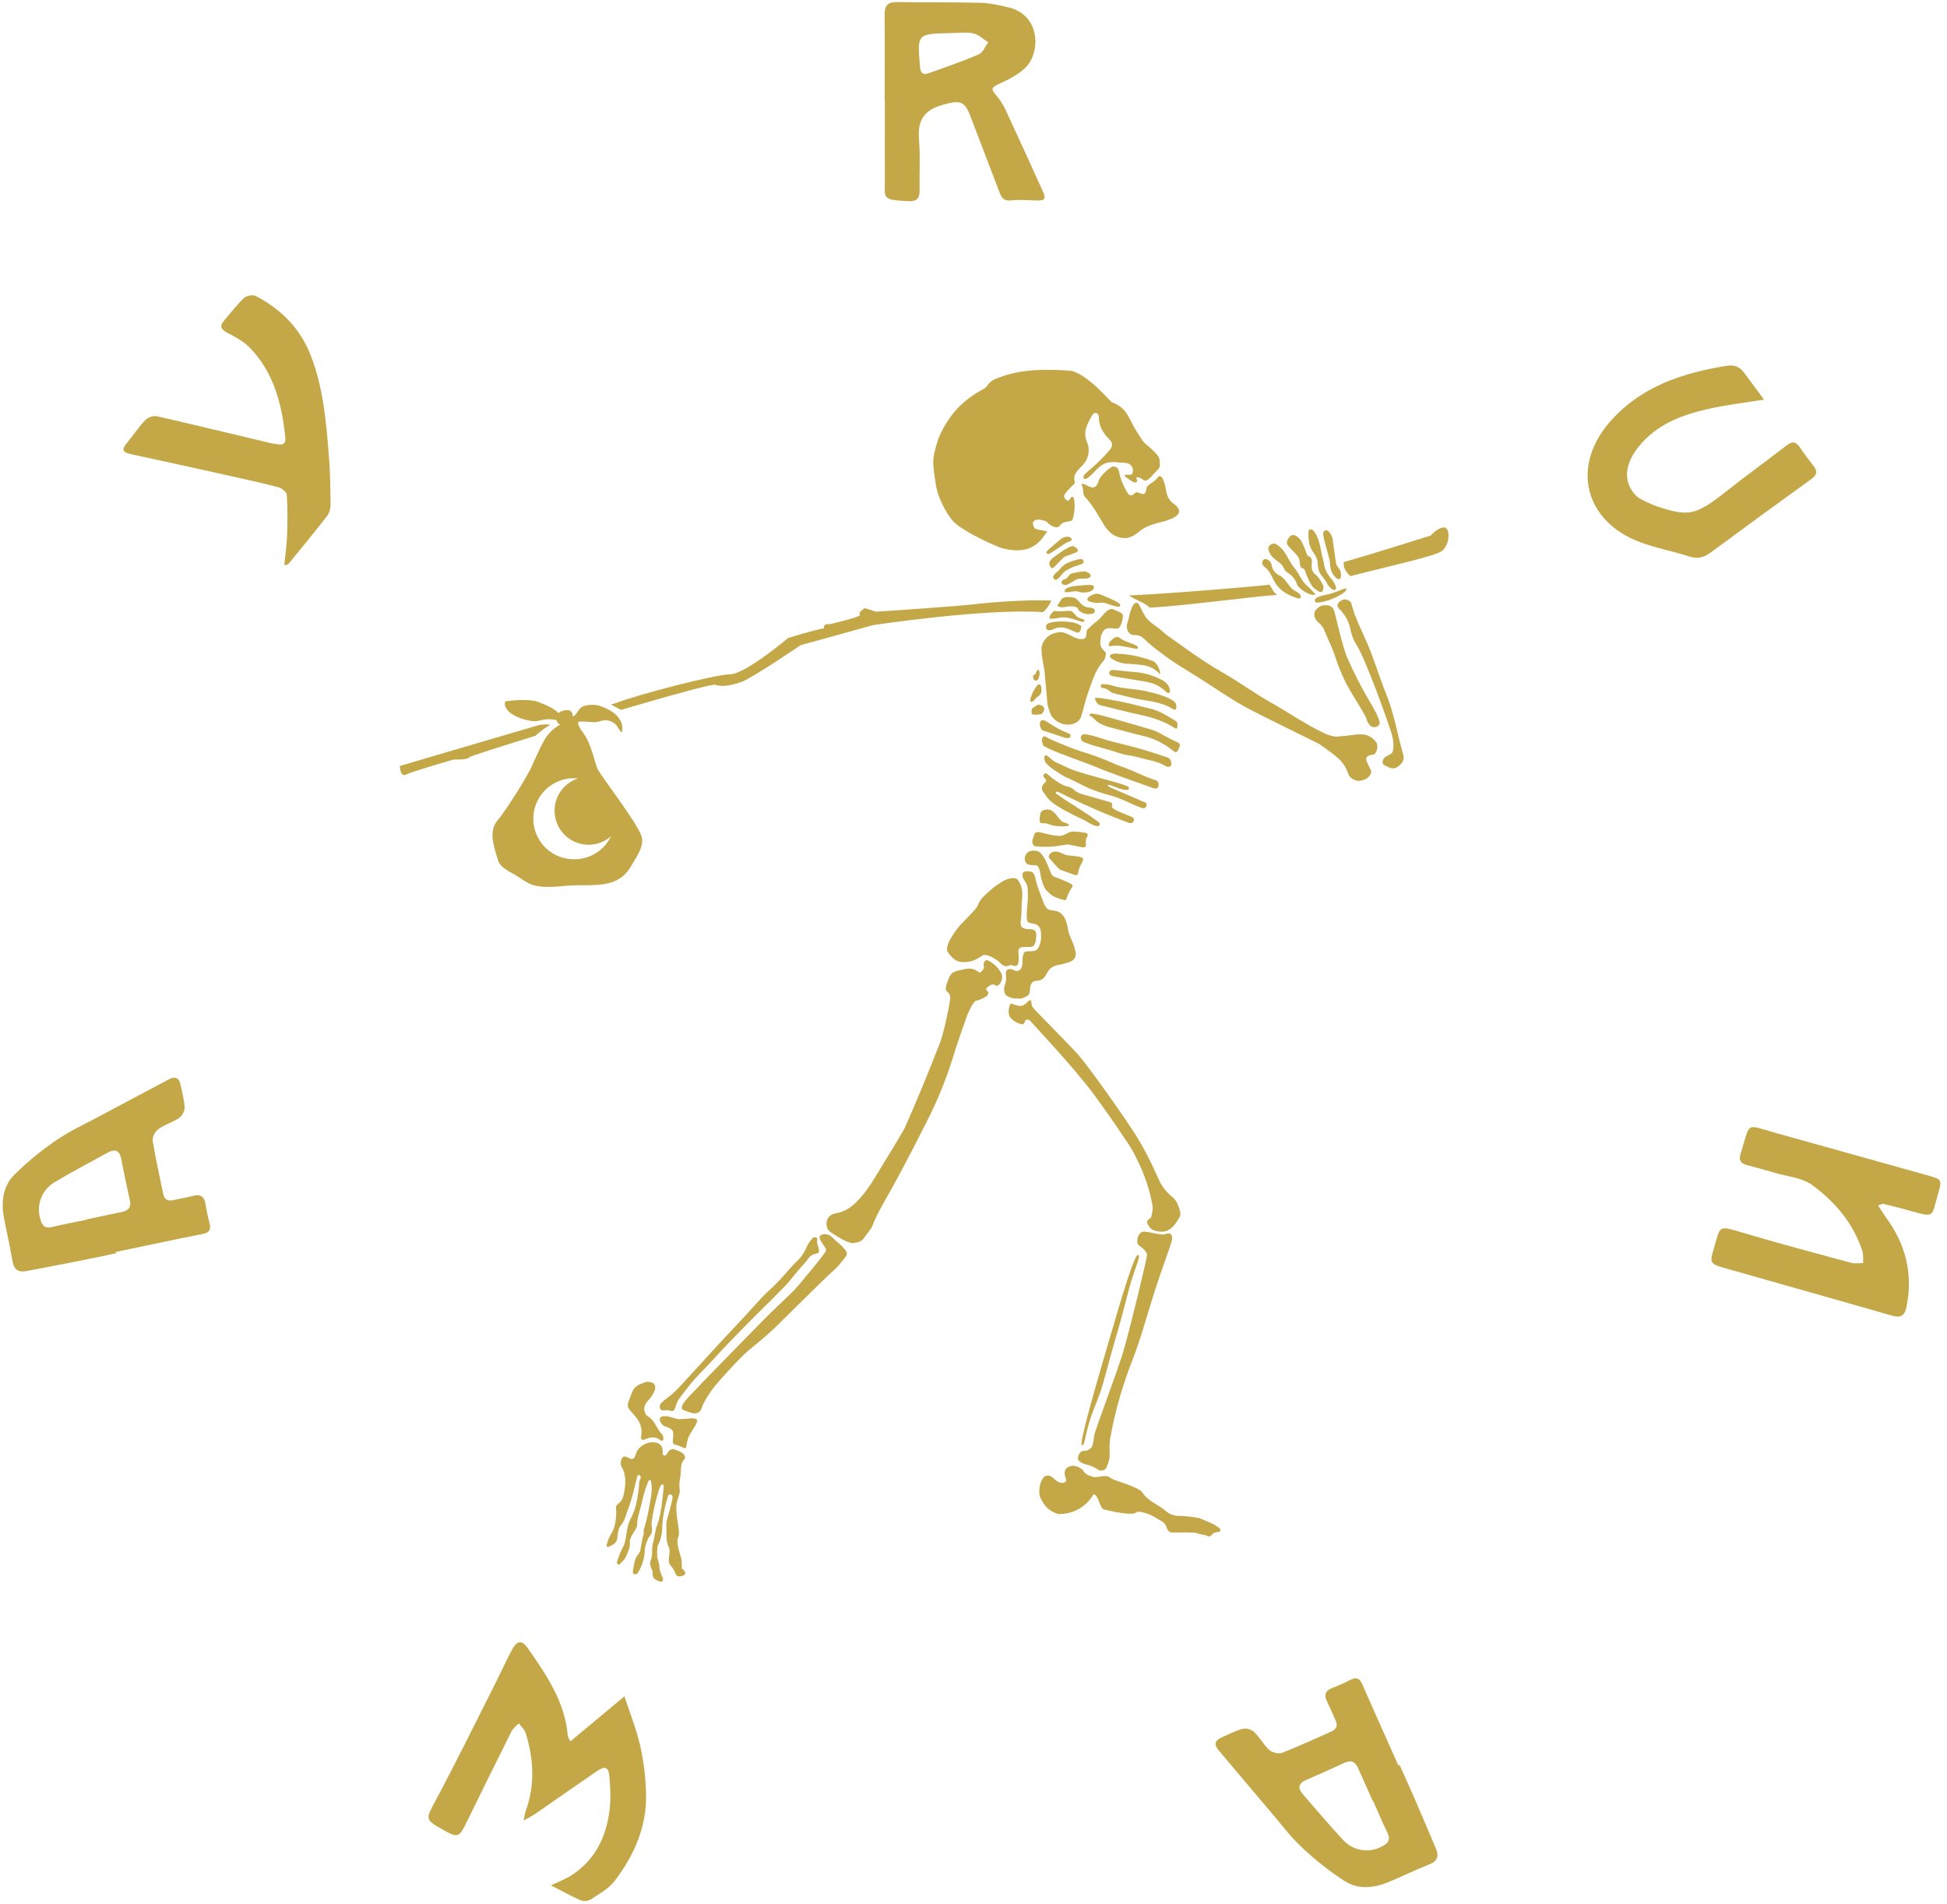
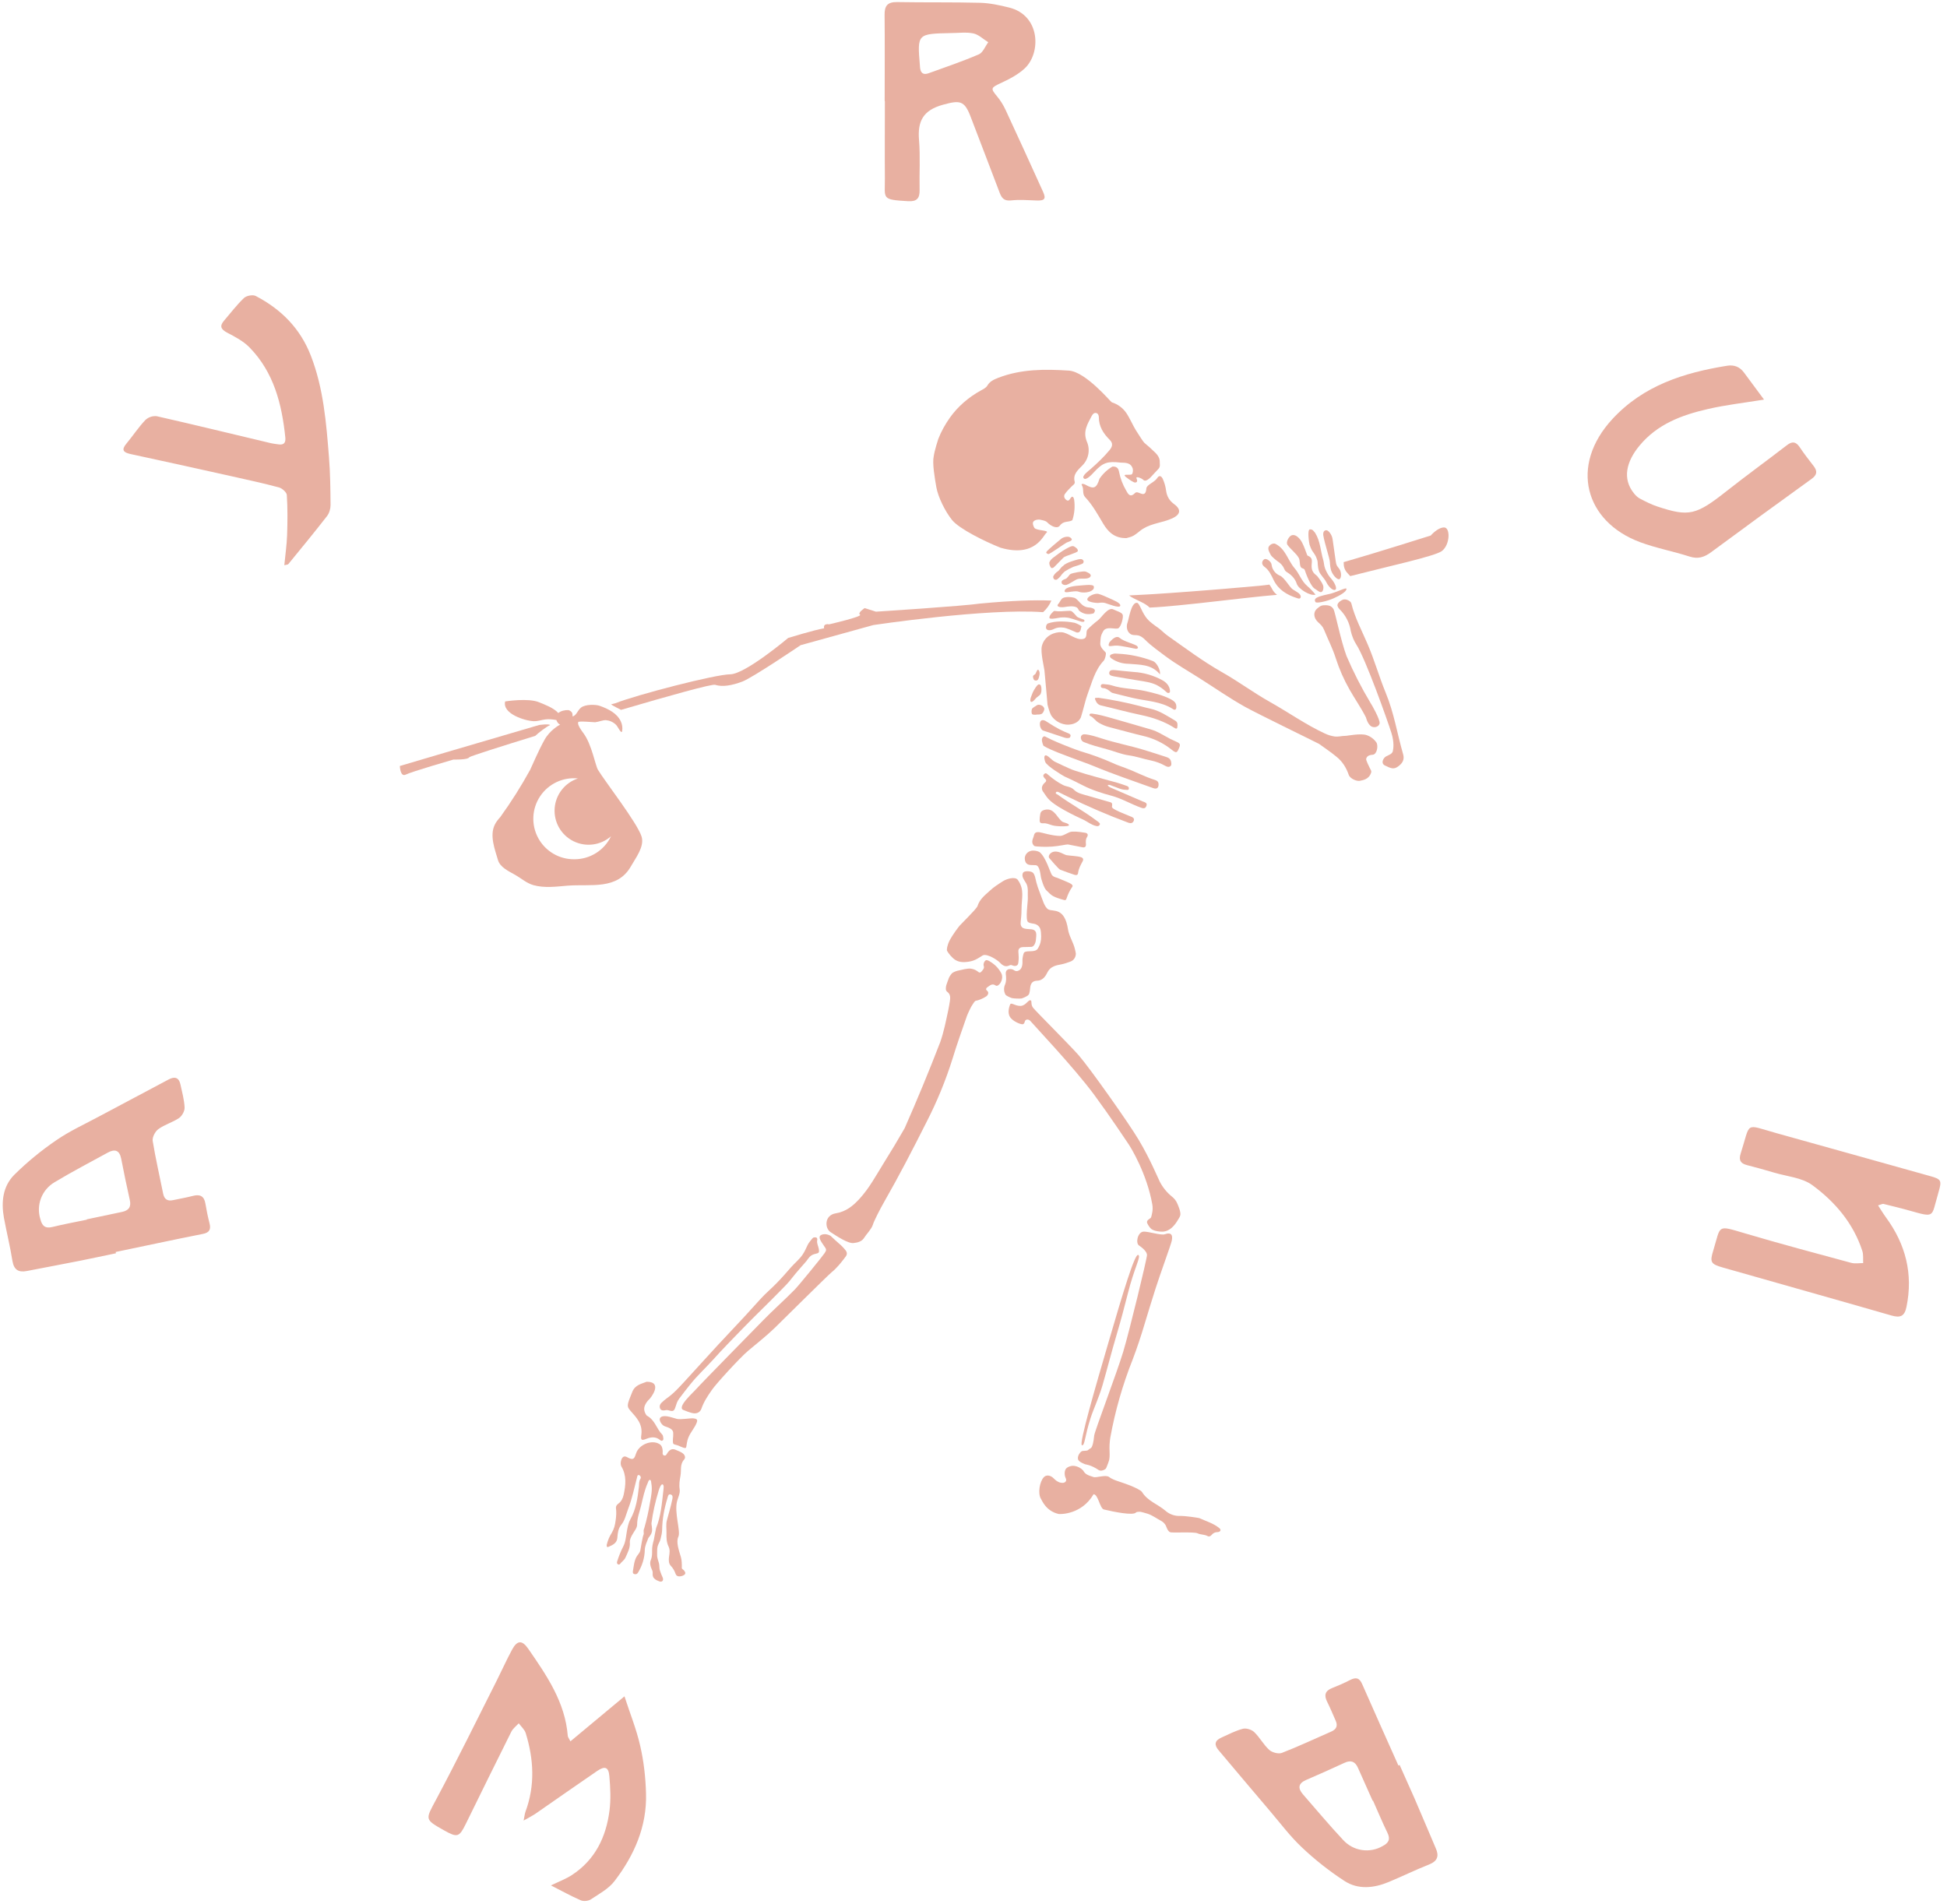
<svg xmlns="http://www.w3.org/2000/svg" width="272" height="266">
-   <g fill="#c4a747" fill-rule="evenodd">
+   <g fill="#e8b0a1" fill-rule="evenodd">
    <path d="M135.64 135.06h.01v-.02h-.01v.02M114.39 174.5c-.06-.38-.3-.77-.23-1.18.07-.4-.1-.47-.44-.44-.1.02-.2.1-.26.18-.22.3-.48.55-.64.9-.2.43-.39.86-.65 1.26-.45.7-1.1 1.2-1.64 1.81-.66.76-1.32 1.52-2.02 2.23-.74.77-1.57 1.45-2.28 2.24a226.5 226.5 0 0 1-4.36 4.73c-2.09 2.2-4.1 4.47-6.16 6.7-.79.85-1.55 1.72-2.52 2.4-.27.19-.53.42-.77.65-.25.24-.33.56-.18.85.13.25.44.26.7.2.2-.05.38-.02.56.04.5.15.68.07.84-.42.14-.42.25-.86.53-1.22.5-.67 1.02-1.34 1.55-2 .98-1.23 2.15-2.3 3.2-3.46 1.34-1.5 2.75-2.92 4.14-4.36 1.73-1.79 3.54-3.5 5.27-5.28.56-.57 1.14-1.14 1.61-1.77.63-.82 1.68-1.96 2-2.35.3-.4.53-.82 1.12-.99.6-.16.72-.11.63-.72" />
    <path d="M139.87 135.95a4.16 4.16 0 0 0-1.55-1.6c-.15-.1-.12-.1-.42-.2-.31-.1-.57.5-.48.76.1.27.02.42-.12.6-.15.19-.34.5-.59.31-.3-.23-.54-.4-1.03-.48-.49-.09-1.5.2-1.7.24-.33.06-.64.17-.93.35-.1.07-.42.51-.48.68-.1.27-.38 1.02-.4 1.16-.04.27-.1.6.16.8.48.35.44.83.37 1.31-.06.43-.15.86-.23 1.28-.32 1.5-.61 2.98-1.11 4.42a273.53 273.53 0 0 1-4.98 12.05c-.94 1.64-1.91 3.25-2.91 4.85-1.06 1.7-2 3.48-3.36 4.97-.93 1.02-1.9 1.83-3.36 2.07-1.6.26-1.56 2.1-.7 2.64.84.54 2.4 1.6 3.2 1.51.6-.06 1.19-.23 1.5-.77.27-.44 1-1.18 1.18-1.76.18-.58.98-2.15 1.57-3.18 2.1-3.67 4.04-7.42 5.94-11.2a56 56 0 0 0 3.63-8.84c.61-2.01 1.32-3.99 2.01-5.97.12-.33.6-1.37.8-1.62.18-.24.28-.5.5-.52.23-.02.95-.29 1.4-.6.22-.15.45-.55.1-.81-.2-.15-.12-.36.05-.46.34-.22.66-.6 1.15-.26.13.1.28.05.42-.06.46-.36.66-1.16.37-1.67M118.1 174.65a6.32 6.32 0 0 0-.9-.92c-.19-.15-.97-.88-1.17-1.07-.5-.28-1.06-.3-1.4-.06-.34.26.04.82.44 1.4.4.56.44.61.13 1.08-.31.47-3.55 4.45-4.17 5.09-1.44 1.47-3 2.84-4.44 4.32-.88.9-8.89 9.06-9.25 9.5-.44.52-2.83 2.6-1.88 3 .03.01.97.42 1.46.47.53.05.91-.2 1.07-.65.33-.96.88-1.78 1.45-2.6.57-.85 3.94-4.53 5.08-5.49 1.25-1.05 2.54-2.06 3.72-3.2.99-.96 7.38-7.31 7.92-7.75.8-.65 1.4-1.43 2-2.23.23-.31.17-.61-.05-.89M159.7 112c-1.41-.62-2.83-1.21-4.24-1.83-.25-.12-.56-.18-.72-.48.27-.1.45.05.65.11.63.2 1.22.55 1.91.55.14 0 .33.08.4-.12.05-.2-.07-.35-.27-.42-.42-.15-.85-.3-1.28-.43-2-.57-4.04-1.06-6.01-1.72-.53-.17-1.06-.44-1.58-.67l-1.18-.56c-.48-.23-1.02-.97-1.33-.89-.3.08-.08.8-.02.93.26.6 2.5 1.92 2.65 2 .88.39 1.74.82 2.6 1.26 1.27.65 2.62 1.08 4 1.45 1.42.38 2.7 1.15 4.08 1.65.33.12.63.2.79-.22.17-.43-.18-.5-.45-.62M155.64 94.5c1.14.21 2.3.39 3.44.58.86.14 1.72.25 2.51.63a6 6 0 0 1 1.34.96c.1.1.24.2.4.13.14-.05.12-.19.12-.3-.06-.7-.53-1.16-1.04-1.45a9.59 9.59 0 0 0-4.05-1.17c-.85-.07-1.7-.16-2.54-.25-.34-.03-.76-.07-.85.3-.1.45.37.5.67.57M153.78 95.85c0 .2.15.28.34.29.4.02.71.25 1.01.5.12.1.23.17.39.2.9.22 1.8.46 2.72.67 1.9.45 3.92.45 5.64 1.57.3.2.47 0 .46-.33 0-.5-.22-.77-.87-1.1-1.08-.55-2.25-.82-3.42-1.09-1.56-.36-3.2-.3-4.73-.8-.36-.12-.76-.14-1.14-.18-.2-.03-.39.03-.4.27M153.01 97.76c.14.35.34.7.81.8 1.85.43 3.69.94 5.55 1.33 1.7.36 3.3.9 4.76 1.84.17.1.32.1.34-.1.04-.34.1-.72-.28-.94-1.13-.66-2.22-1.42-3.54-1.69-.5-.1-1-.25-1.5-.38a52.8 52.8 0 0 0-5.74-1.14c-.16.08-.57-.12-.4.28M152.23 99.79c-.07.11 0 .22.09.25.48.2.73.7 1.18.94.46.26.95.48 1.47.61 1.7.44 3.38.91 5.09 1.32a9.9 9.9 0 0 1 3.67 1.87c.59.45.69.44.98-.25.22-.53.17-.65-.35-.89l-.86-.4c-.9-.46-1.75-1.05-2.74-1.33-1.81-.51-3.62-1.07-5.43-1.57-.93-.26-1.86-.53-2.78-.64-.15 0-.26-.01-.32.09M155.34 92.04a4.2 4.2 0 0 0 2.3.7c1.56.15 3.21.01 4.41 1.48.1-.63-.48-1.66-.96-1.85a15.6 15.6 0 0 0-4.96-1.04c-.22-.02-.44-.04-.65.03-.17.06-.39.08-.42.3-.02.19.15.28.28.38M151.14 201.91c.42.14.36-1.14 1.22-3.8.41-1.27 1.18-2.89 1.66-4.56.65-2.24 1.26-4.67 2.05-7.33.54-1.82 1.03-3.67 1.46-5.38.94-3.79 1.95-5.34 1.47-5.51-.48-.17-2.14 5.35-4.1 12.07-1.87 6.38-4.19 14.37-3.76 14.51" />
    <path d="M153.48 205.38c.28.18.66.07.93-.12.1-.07.17-.21.28-.53.18-.54.38-.67.32-1.97a9.26 9.26 0 0 1 .1-1.9 57.17 57.17 0 0 1 3.12-10.9c.63-1.65 1.18-3.32 1.68-5 .49-1.64 1-3.28 1.52-4.92.54-1.73 2.18-6.2 2.27-6.7.14-.7.01-1.24-.97-.9-.52.2-2.4-.43-3.01-.36-.8.09-1.1 1.6-.6 1.93.5.33 1.1.86 1.12 1.32.02.45-2.48 10.73-3.33 13.55-.9 2.98-3.96 11-4.05 11.69-.03.26-.09 1.01-.3 1.51-.1.27-.25.28-.38.37-.34.26-.1.2-.93.27-.25.02-.54.44-.62.7-.18.61.13.82 1 1.17 0 0 .8.08 1.85.79M158.7 211.32c.12-.13.5-.1.6-.1.1 0 .7.17 1.02.27.68.22 1.24.65 1.86.98.32.17.54.4.68.66.06.12.26.83.64.95.31.1 3.3-.08 3.79.14.46.22.99.15 1.43.4.2.11.4 0 .54-.16a1 1 0 0 1 .82-.4c.39-.01.6-.3.24-.58-.82-.66-1.83-.95-2.78-1.38-.01-.01-1.88-.34-2.85-.3a2.9 2.9 0 0 1-1.9-.75c-1.06-.9-2.48-1.34-3.25-2.6a.8.8 0 0 0-.27-.23c-.86-.53-1.84-.85-2.77-1.17-.57-.19-1.1-.35-1.57-.7-.44-.34-1.79.14-2.14.02-.56-.2-1.14-.28-1.47-.92a2.06 2.06 0 0 0-1.2-.64c-.26-.03-.6-.04-1.05.25-.44.29-.36 1.05-.23 1.36.08.19.18.37.04.56-.16.22-.42.22-.66.18-.44-.07-.75-.34-1.05-.64-.44-.44-1.03-.48-1.34-.14-.6.63-.87 2.3-.4 3.04.14.21.68 1.68 2.44 2.1.26.05 3.24.1 4.9-2.75.66 0 .87 2 1.46 2.13 1.43.34 4.06.87 4.47.42M150.18 132.66c-.21-.99-.83-1.85-.98-2.83-.47-3.05-2.02-2.45-2.7-2.75-.58-.25-.9-1.53-1.2-2.27-.25-.62-.44-1.21-.52-1.54-.09-.32-.2-1.17-.53-1.38-.32-.22-1.18-.23-1.32.03-.31.55.2 1.05.46 1.55.3.57.16 1.36.2 2.06.02.43-.38 3.04.04 3.3.43.28.9.12 1.33.45.44.33.47.8.49 1.56 0 .61-.1 1.09-.47 1.7-.39.6-1.53.18-1.91.54-.05.04-.25.63-.23 1.17.03.64-.1 1.24-.65 1.4-.54.16-.5-.39-1.33-.23-.27.13-.38.33-.35.65.06.5.1 1-.1 1.48-.22.5-.17 1.04.08 1.45.05.08.53.34.85.44.26.07 1.16.1 1.36.06.17-.03.8-.29.98-.5.2-.23.2-.77.26-1.16.1-.53.39-.8.92-.82.6-.01.99-.34 1.28-.82l.24-.44c.41-.75 1.18-.9 1.91-1.03.37-.07.9-.25 1.3-.4.2-.08.68-.37.71-1.07-.02-.2-.07-.4-.12-.6" />
    <path d="M144.45 129.94c-.4-.23-1.3-.01-1.68-.4-.38-.4-.06-.9-.06-2.51 0-1.57.45-2.7-.5-4.07-.38-.56-1.58-.16-2.07.14-.64.41-1.29.81-1.85 1.34-.7.63-1.44 1.21-1.73 2.15-.13.42-2.55 2.73-2.62 2.89-.02.02-.8 1.02-1.28 1.92-.34.67-.43 1.3-.35 1.45.19.35.7 1 1.19 1.29.55.32 1.23.36 2.15.16.79-.17 1.53-.8 1.72-.85.65-.18 1.97.67 2.35 1.07.35.38.77.64 1.32.35.14-.08.3-.03.44.03.14.05.37.12.6-.03.22-.14.19-.53.23-.83.04-.3-.06-1.1-.04-1.24.04-.26.2-.4.46-.46.2-.04 1.02-.02 1.37-.05.34-.02.58-.53.62-1 .06-.66.14-1.12-.27-1.35M164.46 168.12a2.4 2.4 0 0 0-.73-.93 6.62 6.62 0 0 1-1.7-2.08c-.3-.6-1.35-3.17-2.94-5.84-1.36-2.3-6.8-10-8.4-11.84-1.34-1.52-6.04-6.19-6.38-6.65-.33-.45-.13-.9-.3-1-.34-.2-.66.74-1.45.76-.84.01-1.31-.6-1.47-.14-.04.14-.4 1.02 0 1.67.4.66 1.57 1.09 1.8 1.03.28-.07.24-.43.37-.55.2-.19.52-.1.7.11.33.42 6.1 6.5 8.91 10.31 2.38 3.24 4.37 6.27 4.6 6.6.58.78 2.77 4.53 3.5 8.66.16.84-.07 1.49-.15 1.82-.04.2-.52.31-.58.64-.04.23.3.68.45.87.34.43 1.28.53 1.7.52 1.02-.03 1.71-.84 2.21-1.71.1-.17.19-.27.28-.54.15-.47-.36-1.57-.42-1.7M147 122.3c-.22-.21 0 .03 0 0" />
    <path d="M147.72 122.65c-.34-.09-.55-.17-.74-.36.01.02-.18-.19 0 0-.27-.36-.84-2.5-1.75-3.24l-.2-.09a2.15 2.15 0 0 0-.74-.12c-.58.02-1.04.42-1.12.96-.02.12-.03.7.36.93.3.17.57.12 1.16.15.6.03.68 1.5.74 1.73.05.22.38 1.4.73 1.76.36.36.67.68 1 .85.34.17.78.34 1.55.54.15.04.24-.08.28-.21.2-.6.46-1.15.82-1.66.22-.38-.62-.61-2.1-1.24M149.31 115.33c.14-.27-.7-.4-.9-.53-.31-.21-.8-.91-.91-1.04-.33-.36-.75-.83-1.58-.61-.37.1-.55.28-.6.63-.04.26-.08.53-.08.8-.01.31.1.47.48.44.45-.03.66.1 1.3.29.64.19 2.25.17 2.3.02M151.02 119.76c-.5-.17-1.6-.2-2.01-.28-.4-.08-1-.57-1.69-.5-.62.06-.95.65-.74.9.21.25 1.33 1.55 1.51 1.62.65.25 1.31.49 1.98.71.23.08.5.1.54-.24.07-.6.35-1.1.63-1.62.16-.29.07-.49-.22-.59M151.54 116.34c-.3-.04-.96-.18-1.74-.15-.55.01-1.16.6-1.72.6-1.07 0-2.62-.5-2.92-.53-.33-.02-.6.03-.7.4-.1.49-.49.97-.04 1.47.1.12.27.11.42.13.1.01 1.12.1 2.15.02.96-.07 1.93-.3 2.17-.3.18.02.36.07.54.1l1.53.3c.32.05.5-.06.48-.44-.03-.33-.05-.67.14-.97.25-.39.04-.59-.3-.63M158.02 114.1c-.68-.3-2.75-1.04-2.68-1.38.06-.34.06-.55-.2-.63l-3.13-.9c-.68-.2-1.47-.35-1.92-.8-.49-.52-1.08-.45-1.6-.72-.73-.38-1.39-.84-2.01-1.38l-.16-.13c-.1-.08-.23-.25-.5.04-.22.25.15.57.24.66.12.14.14.28-.03.43-.9.76-.25 1.39-.23 1.42l.03.05.05.05-.05-.05c.13.21.52.79.8 1.03 1.27 1.22 4.67 2.7 4.84 2.79.54.29 1.03.68 1.65.82.19.05.38.05.5-.14.13-.22-.08-.32-.2-.44-.08-.07-.17-.12-.25-.18-1.74-1.32-3.68-2.35-5.44-3.64-.1-.07-.3-.09-.22-.27.08-.18.26-.11.4-.05l1.25.62a92.15 92.15 0 0 0 8.46 3.64c.33.12.62.09.76-.25.15-.33-.1-.48-.36-.6M163.6 106.42c-.07-.38-.35-.56-.68-.66-1.04-.34-2.1-.68-3.15-1-1.95-.59-3.96-.97-5.9-1.6-.76-.24-1.52-.5-2.33-.57-.46-.03-.7.37-.44.83.07.13.22.22.29.25 1.04.43 2.12.7 3.2 1 1.05.27 2.05.72 3.14.87 1.03.14 2 .5 3.02.7a7.2 7.2 0 0 1 2.1.79c.22.12.47.18.67 0 .18-.15.12-.39.08-.6M161.85 109.5c-.03-.36-.3-.47-.56-.55-1.4-.44-2.68-1.14-4.04-1.64-.6-.23-1.2-.42-1.77-.69a34.71 34.71 0 0 0-4.46-1.64l-.17-.06c-.27-.08-1.12-.4-1.27-.46-1.22-.48-2.44-.96-3.6-1.57-.17-.08-.47.16-.42.58.02.24.19.72.24.75 1.24.7 2.6 1.14 3.9 1.65 1.04.4 2.1.75 3.14 1.18 2.71 1.13 5.5 2.06 8.26 3.06.52.2.8-.06.75-.61M149.33 102.49c-.82-.34-1.49-.6-3.29-1.78-.26-.12-.62-.2-.74.22-.11.4.1 1.03.43 1.14.34.12 1.93.65 2.9.96.26.09.54.15.83.03.1-.2.22-.4-.13-.57M151.21 78.17c-.24-.18-1.02.1-1.54.27-.5.16-.9.4-.97.45-.1.09-.18.2-.3.26-.16.1-.45.6-.66.7-.2.1-.63.58-.61.77.01.2.17.47.5.36.09-.02.62-.52.63-.63 0 0 .22-.28.5-.52a8.29 8.29 0 0 1 1.18-.63c.1-.03 1.35-.39 1.4-.55.05-.16.11-.3-.13-.48M151.67 79.86c-.32-.11-1.9.2-2.12.34-.23.14-.4.6-.75.7-.61.2-.52.46-.45.64.02.05.3.27.65.17.5-.16 1.15-.68 1.53-.8.4-.12.99-.03 1.3-.09.45-.08.55-.3.55-.4.01-.25-.4-.44-.71-.56M150.87 88.2l.09-.17c.03-.17.08-.35.13-.53a3.33 3.33 0 0 0-.98-.49 9.62 9.62 0 0 0-2.01-.18 5.9 5.9 0 0 0-1.7.27c-.24.13-.32.52-.26.68.04.12.15.29.52.27.63-.04.76-.51 1.92-.36.47.06 1.3.45 1.83.68.2.02.37-.01.46-.17M145.57 98.59c-.26-.13-.52-.21-.8 0-.07.05-.5.29-.59.43-.08.13-.1.56-.02.71.07.15.42.15.75.1.14 0 .47.02.66-.13.26-.21.35-.63.32-.71a.7.7 0 0 0-.32-.4M145.24 94.1c0-.21-.08-.48-.22-.53-.14-.05-.31.53-.38.6-.13.13-.38.18-.32.44.04.18.06.39.26.45.17.06.31.02.42-.1.1-.1.24-.64.24-.86M145.13 95.62c-.16 0-.38.29-.67.78-.2.33-.31.69-.43.99-.1.24-.16.65.05.68.22.03.58-.45.64-.52.25-.25.5-.36.63-.55.13-.2.17-.61.13-.92-.05-.42-.18-.45-.35-.46" />
    <path d="M156.83 85.86c-.15-.32-.82-.48-1.28-.71-.74-.38-1.63 1.08-2.1 1.46-.6.46-1.22 1.02-1.52 1.34-.31.32.08 1.15-.58 1.31-1.02.26-2.1-.88-3.05-.93-.9-.06-2.36.42-2.75 1.93-.22.88.34 3.1.36 3.4.03.3.45 4.91.43 4.8 0-.07.19.9.54 1.54a2.9 2.9 0 0 0 2.02 1.23c.45.06 1.64 0 2.1-1 .35-1.1.65-2.48.93-3.22.62-1.64 1.01-3.37 2.26-4.7.19-.2.33-.84.31-1.06-.02-.2-.84-.69-.79-1.37.06-.67-.02-.97.43-1.72.45-.74 1.76-.15 2.12-.4.4-.28.72-1.58.57-1.9M152.48 82.54c.31-.18.39-.4.32-.64a3.89 3.89 0 0 1-.05-.05c-.25-.24-1.42-.07-1.92-.04-.5.03-2.09.17-2.1.77 0 .34.72.05 1.56.03.44 0 .4.11.85.16.45.04.96-.01 1.34-.23M154.9 83.55c-.43-.2-1.02-.46-1.46-.58-.44-.11-1.48.31-1.54.74-.07.43 1.28.54 1.49.53.2-.02.61-.1.97 0 .36.09 2.02.8 2.14.4.12-.4-1.05-.83-1.6-1.09M152.42 84.91c-.11-.04-.62.02-1.09-.3-.48-.34-.92-1.06-1.32-1.11-.45-.11-.93-.09-1.05-.07-.36.04-.56.11-.75.4-.11.16-.2.36-.34.52-.45.47.39.53.78.47.6-.1 1.32-.2 1.76.04.14.08.25.27.33.45.62.52 1.31.6 2.05.38.46-.59-.14-.7-.37-.78" />
    <path d="M151.41 86.57c-.1-.04-.82-.27-.97-.43-.19-.2-.59-.7-.8-.77-.22-.07-.81.02-1.46.04-.58.03-.85-.1-.96-.02-.1.08-.62.53-.62.9-.01.37 1.42-.03 1.7-.02.13 0 .49-.05 1.04.06.63.14 1.8.6 1.9.55.01 0 .19 0 .23-.05.05-.07.04-.22-.06-.26M181.47 82.91c-.12-.11-.7-.46-.86-.56-.43-.26-1.2-1.72-1.84-1.94a1.89 1.89 0 0 1-1.12-1.47c0-.45-.77-1.07-1.1-.75-.35.3-.27.74.1 1 .65.48.95 1.16 1.28 1.85.66 1.35 1.85 2.07 3.22 2.51.18.06.45.18.55-.08.07-.2-.08-.42-.23-.56M182.6 81.85c-.79-.68-1.08-1.7-1.75-2.47-.94-1.1-1.25-2.7-2.68-3.4-.2-.1-.63-.02-.89.35-.25.36.08.87.23 1.17.14.3.91.88 1.03.96.4.26.7.6.88 1.04.08.2.2.35.4.46.63.38 1.13.93 1.34 1.6.22.72 1.9 1.76 2.62 1.52a8.95 8.95 0 0 0-1.18-1.23M183.97 85.06c-.52.46-.49 1.28.2 1.9.34.29.64.61.8 1.02.54 1.33 1.2 2.6 1.63 3.96a23.29 23.29 0 0 0 1.95 4.43c.74 1.3 1.6 2.53 2.28 3.87 0 0 .19.86.7 1.22.38.26 1.06.15 1.2-.36.14-.5-1.16-2.76-1.27-2.9a54.51 54.51 0 0 1-3.35-6.55c-.79-2.12-1.6-6.15-1.8-6.51-.2-.37-.52-.56-1.02-.58-.62-.02-.8.04-1.32.5M187.13 80.91c.22-.13.3-.66.1-1.2-.08-.23-.35-.48-.45-.67-.12-.2-.15-.48-.19-.73l-.43-3.01c-.1-.62-.57-1.21-.86-1.22-.28 0-.48.2-.44.68.21 1.27.9 3.21.93 3.8.01.24.05.96.28 1.4.35.7.87 1.07 1.06.95M185.1 79.36c-.14-.35-.13-.73-.23-1.08-.39-1.27-.4-2.64-1.13-3.81v-.01c-.19-.19-.32-.53-.74-.5-.41.01-.11 1.96-.05 2.15.09.28.24.63.36.83.13.2.37.5.53.83.08.18.15.38.21.58.07.23-.02.72.22 1.45.18.52.76 1 1.02 1.54s.85 1.2 1.22 1.07c.37-.13-.06-1.03-.57-1.6-.53-.57-.82-1.38-.85-1.45M184.83 81.77c-.19-.52-.8-1.28-.86-1.33-.57-.42-.77-.8-.73-1.52.03-.59.18-1-.58-1.3-.08-.04-.53-1.63-1.03-2.25-.49-.6-.88-.69-1.21-.57-.33.12-.84.94-.55 1.34.42.59 1.23 1.19 1.57 1.81.2.35.09.9.27 1.25.15.3.5.15.58.48.1.33.83 2.34 1.45 2.61.13.06.58.5.85.43s.36-.65.24-.95M188.1 82.27c-.01-.24-1.07.34-2.15.66-.38.11-1.49.28-2 .58-.31.18-.3.4-.18.6.13.22 1.56-.08 2.57-.53.85-.38 1.8-.93 1.76-1.31" />
    <path d="M196.02 105.38c-.86-2.98-1.24-5.68-2.43-8.58-.92-2.23-1.57-4.57-2.53-6.8-.8-1.88-1.79-3.7-2.28-5.71-.06-.27-.66-.65-1.13-.52-.23.07-.72.36-.8.71-.06.27.25.61.33.68a5.4 5.4 0 0 1 1.53 3.02c.16.67.41 1.32.79 1.9 1.3 2.02 4.34 10.6 4.88 12.31.43 1.37.27 2.25.2 2.56-.12.54-.9.55-1.2.95-.33.42-.31.87.1 1.05.52.22 1.07.63 1.7.23.76-.5 1.06-1.04.84-1.8" />
    <path d="M192.29 103.74a2.77 2.77 0 0 0-1.36-1.03c-.87-.3-2.77.12-3 .1-.5 0-.95.15-1.46.09a4.76 4.76 0 0 1-1.39-.42c-2.67-1.24-5.07-2.95-7.62-4.38-2.32-1.3-4.48-2.91-6.8-4.22-2.64-1.5-5.06-3.32-7.53-5.06-.44-.3-.81-.72-1.25-1.04-.55-.4-1.35-.91-1.82-1.58-.63-.89-.88-1.92-1.21-1.98-.85-.09-1.14 2.3-1.36 2.86-.08.2-.2.99.37 1.45.6.48 1.07-.2 2.12.86.87.88 1.88 1.56 2.85 2.3 1.52 1.13 3.18 2.07 4.78 3.09 2.1 1.33 4.14 2.76 6.31 3.97 1.91 1.06 9.78 4.87 10.35 5.18 0 0 1.97 1.38 2.38 1.75.9.7 1.43 1.59 1.78 2.6.19.52 1.17.95 1.64.79.16-.06 1.17-.1 1.48-1.13.08-.27-.09-.4-.17-.6-.09-.21-.59-1.13-.52-1.34.1-.31.3-.5.9-.55.6-.04.82-1.22.53-1.71M89.59 200.5c-.1.7.03.8.7.53.68-.28 1.32-.33 1.92.16.1.08.2.15.33.08.15-.08.15-.23.12-.37-.02-.15-.03-.35-.13-.45-.86-.89-1-2.03-2.17-2.67-.04-.02-.41-.5-.36-1.05.04-.5.5-1.05.62-1.15.3-.23 2.06-2.53-.28-2.53-.68.28-1.61.42-2 1.4-.2.53-.44 1.03-.59 1.58-.1.4-.03.67.27 1.01.93 1.06 1.79 1.9 1.57 3.47M95.25 219.08c.01-.5.01-1.06-.13-1.54-.28-.94-.7-2.1-.35-2.84.35-.74-.6-3.38-.18-4.96.14-.55.45-1.1.36-1.68-.1-.64 0-1.24.11-1.85.15-.76-.1-1.6.49-2.26.09-.11.26-.3.05-.67-.22-.38-1.05-.64-1.12-.68-.54-.28-.91-.08-1.22.37-.12.17-.2.46-.48.38-.31-.1-.18-.4-.2-.63-.02-.4-.12-.78-.48-.98-1.08-.63-2.8.08-3.22 1.27-.24.7-.32 1.12-1.27.58-.39-.22-.65-.06-.8.33-.11.33-.16.69.02 1 .73 1.26.58 2.57.3 3.91-.12.51-.32.95-.76 1.26-.2.15-.35.36-.32.61.08.58.04 1.12-.04 1.7-.08.65-.22 1.21-.54 1.75a5.3 5.3 0 0 0-.7 1.65c-.04.2-.02.43.25.31.58-.26 1.18-.5 1.23-1.3.04-.62.12-1.26.54-1.77.53-.65.67-1.46.96-2.21.55-1.42.86-2.92 1.24-4.4.04-.15.06-.42.3-.33.2.07.3.32.18.51-.23.35-.17.73-.21 1.1-.18 1.58-.4 3.14-1.2 4.57-.32.59-.42 1.28-.53 1.94-.1.62-.15 1.23-.44 1.8-.35.67-.63 1.38-.86 2.1-.05.15-.07.3.05.4.1.1.26.09.33 0 .23-.33.6-.52.77-.91.31-.7.68-1.34.61-2.15-.02-.38.18-.76.39-1.12.24-.44.63-.85.63-1.35 0-.95.36-1.8.57-2.7.25-1.05.47-2.12.91-3.1l.11-.28s.26-.42.37.12c0 .06 0 .13.02.2.17.92-.02 1.8-.18 2.67a30.6 30.6 0 0 1-.81 3.63c-.19.39.01.66-.1.9-.13.26-.37 1.75-.45 2.2-.07.33-.37.6-.53.88-.33.6-.38 1.29-.5 1.98-.03.2-.02.37.2.43s.38 0 .51-.2c.6-.98.92-2.04.95-3.18.02-.6.3-1.12.5-1.67.02-.06.4-.39.5-.9.07-.41-.09-1.05-.07-1.14.2-1.55.55-3.05 1-4.54.1-.35.34-.98.56-.9.22.09.13.58.1.89-.2 1.74-.34 3.57-1.01 5.21-.04.1-.3 1.57-.32 1.65-.15.54-.25.95-.24 1.49 0 .43.01.88-.17 1.3-.22.5-.03 1 .19 1.48.09.2.05.38.06.6 0 .54.53.79.96.94.38.13.6-.18.44-.54a9.4 9.4 0 0 1-.39-1c-.1-.3-.05-.67-.13-1-.05-.16-.13-.4-.17-.57-.09-.33-.1-.51-.09-.84.02-.32-.02-.65.08-.98.1-.36.32-.63.4-1 .1-.37.21-.87.22-1.24.02-1.57.3-3.02.75-4.5.07-.2.09-.6.47-.47.3.1.26.42.2.68-.2.99-.5 1.94-.75 2.91-.16.57-.05 1.19-.06 1.77-.02.61-.01 1.27.28 1.88.24.5.15.94.07 1.5-.05.4-.05.89.23 1.19.35.37.53.7.7 1.17.15.43.67.38 1.05.21.4-.19.35-.42.12-.71-.08-.1-.31-.2-.31-.33" />
    <path d="M96.9 198.17c-.44-.06-1.79.2-2.33.07-.55-.13-1.57-.57-2.15-.3-.6.26 0 1.2.47 1.34 1.4.41 1.12.9 1.16 1.16.03.25-.13.89 0 1.24.05.15.38.16.74.3.46.2 1 .48 1.07.23.07-.23.07-.84.36-1.48.26-.6.8-1.24 1.05-1.82.22-.5.19-.67-.38-.74M161.69 66.76c-.41.65-1.5.95-1.54 1.48-.12 1.58-1.15.21-1.55.62l-.07.05c-.65.67-.96.07-1.2-.37a8.25 8.25 0 0 1-1-2.64c-.1-.54-.4-.75-.93-.71a5.62 5.62 0 0 0-1.8 1.7c-.42 1.35-.8 1.5-2 .81-.22-.12-.62-.17-.46.1.33.53 0 1.17.46 1.66 1.04 1.1 1.76 2.43 2.53 3.72.67 1.11 1.56 2.04 3.24 2l.47-.13c.74-.19 1.23-.8 1.85-1.18 1.27-.78 2.76-.85 4.08-1.45 1.17-.54 1.28-1.25.24-2-.64-.47-.99-1.07-1.1-1.84a5.81 5.81 0 0 0-.48-1.7c-.2-.4-.5-.5-.74-.12" />
    <path d="M161.4 63.25c-.5-.5-.99-.93-1.53-1.38-.16-.14-.7-1-1.18-1.75-.38-.6-.91-1.81-1.37-2.46a3.83 3.83 0 0 0-2-1.45c-.16-.06-3.63-4.27-5.99-4.43-3.36-.22-6.66-.23-9.86 1-.62.25-1.18.48-1.54 1.1-.19.32-.57.49-.91.68-1.71.94-3.2 2.23-4.3 3.77-.66.93-1.23 1.94-1.64 3-.02.04-.52 1.61-.63 2.38-.23 1 .13 3.04.36 4.37.24 1.34 1.2 3.34 2.2 4.58 1 1.23 4.58 3 6.78 3.87 4.87 1.4 5.94-1.74 6.41-2.1.48-.37-1.46-.27-1.7-.69-.12-.19-.3-.62-.14-.85.19-.28.74-.34.96-.28.34.09.72.11.98.37.52.54 1.4.96 1.77.45.52-.71 1.21-.42 1.74-.75a6.38 6.38 0 0 0 .25-2.88c-.06-.3-.23-.64-.53-.16-.15.25-.3.4-.55.22-.3-.22-.42-.55-.2-.86.24-.36.58-.66.87-.98.2-.22.57-.4.49-.7-.3-1.1.52-1.7 1.07-2.29a3 3 0 0 0 .61-3.37c-.56-1.42.13-2.46.71-3.57.12-.22.32-.47.64-.38.25.08.34.35.34.58 0 1.3.64 2.29 1.53 3.17.45.45.4.9-.01 1.4-.8.97-1.7 1.82-2.63 2.64-.38.33-1.31 1-1 1.33.3.34 1.07-.46 1.44-.87 1.26-1.37 1.92-1.53 3.7-1.33.5.06 1.37-.12 1.7.82.04.13.08.53-.1.8-.1.15-.88.02-1 .12-.15.11.38.44.45.5.1.08.79.57 1 .55.2-.03.38-.1.18-.59-.14-.35.75-.02.98.24.29.3.9-.26 1.09-.49.27-.31.7-.74.98-1.05.3-.32.2-.61.2-.88.02-.46-.09-.87-.62-1.4M146.59 78.61s.06-.28.42-.6c.25-.21 1.42-1.07 1.8-1.26.37-.2.94-.58 1.23-.41.29.16.59.4.53.65-.05.24-1.73.66-1.99.9-.25.24-.8.8-1.06 1.08-.3.3-.4.46-.68.37-.2-.29-.25-.49-.25-.73M154.97 89.78s.87-1.18 1.46-.65c.58.52 2.23.88 2.45 1.16.22.27 0 .34-.15.36-.15.01-2.19-.5-2.92-.45-.8.06-1.1.26-.84-.42M149.02 75.8c.47-.19 1.04-.32.48-.72-.3-.2-.98-.06-1.3.24 0 0-1.78 1.45-2 1.77-.15.22.2.3.26.32.17.05 2.37-1.54 2.56-1.61M80.26 120.05a5.66 5.66 0 1 1 .48-11.29 4.75 4.75 0 1 0 4.62 8.08 5.65 5.65 0 0 1-5.1 3.21m9.38-3.14c-.57-1.9-5.15-7.76-6.11-9.37-.36-.6-.87-3.57-2.02-5.1-.96-1.28-.73-1.46-.73-1.55 0-.19 2.3.03 2.36.02.54-.06 1.1-.33 1.54-.29.44.04 1 .24 1.42.69.24.26.74 1.38.82.8a2.31 2.31 0 0 0-.2-1.34c-.53-1.11-1.67-1.7-2.92-2.15-.54-.2-2.02-.25-2.64.25-.3.24-.46.6-.7.9 0 .01-.31.36-.48.3-.01 0 .05-.3-.07-.51a.86.86 0 0 0-.51-.35c-.45-.02-1.05.1-1.4.41-.66-.74-2.01-1.22-2.68-1.5-1.5-.64-4.75-.12-4.75-.12-.42 1.71 2.71 2.7 3.97 2.76.61.03 1.11-.19 1.67-.25.5-.06 1.02 0 1.52.09.03.09.07.18.13.28.1.18.24.29.4.36h-.01c-.17.08-1.45.8-2.19 2.14-.85 1.52-1.7 3.56-1.99 4.16a63.5 63.5 0 0 1-4.19 6.63c-.32.35-.58.67-.78 1.1-.7 1.49.01 3.35.47 4.9.3 1.01 1.48 1.54 2.38 2.05.91.52 1.6 1.17 2.58 1.45 1.54.43 3.2.2 4.77.07 3.23-.25 6.94.64 8.84-2.7.67-1.19 1.9-2.74 1.5-4.13M201.72 73.69c-.91.03-1.84 1.13-1.84 1.13s-7.7 2.44-12.17 3.72c0 .66.12 1.11.6 1.6l.32.35c5.18-1.33 11.85-2.78 12.8-3.5 1.18-.9 1.2-3.34.29-3.3" />
    <path d="M75.33 101.29c-8.71 2.54-19.47 5.73-19.47 5.73s.04 1.6.83 1.2c.78-.4 6.66-2.1 6.66-2.1s2.05.07 2.23-.34c.45-.23 4.26-1.45 9.2-2.97.46-.44 1.47-1.22 2.08-1.52-.32-.16-1.08-.05-1.53 0M136.97 84.32c-2.39.36-14.6 1.14-14.6 1.14l-1.57-.5s-1.06.67-.65.92c.4.26-4.32 1.35-4.32 1.35s-.86-.19-.7.55c-1.41.24-5.02 1.35-5.02 1.35s-5.98 5.05-8.1 5.08c-2.12.02-13.02 2.85-16.07 4.05l-.58.15c.43.3.94.52 1.4.77 6.8-2 12.71-3.65 13.15-3.5 1.02.33 2.36.09 3.81-.46 1.46-.56 8.13-5.08 8.13-5.08L122 87.33s15.85-2.38 23.72-1.8a4.6 4.6 0 0 0 1.16-1.62c-2.32-.1-5.47 0-9.92.41M177.34 81.68l-1.37.16s-11.7 1.07-18.24 1.35c.81.63 2.2.98 2.87 1.7 4.45-.2 13.44-1.44 17.8-1.78-.7-.6-.56-.74-1.06-1.43" />
    <g>
      <path d="M73.15 254.36c.13-.65.16-.96.26-1.24 1.36-3.66 1.16-7.33.03-10.99-.16-.5-.64-.91-.97-1.36-.35.38-.8.72-1.03 1.16-2.14 4.28-4.25 8.58-6.36 12.88-.92 1.87-1.18 1.96-3 .94-2.81-1.58-2.66-1.5-1.14-4.35 2.92-5.47 5.65-11.04 8.44-16.57.72-1.43 1.37-2.89 2.13-4.3.73-1.37 1.41-1.44 2.29-.17 2.57 3.72 5.15 7.45 5.52 12.17.01.16.15.32.37.76l7.55-6.29c.77 2.39 1.68 4.61 2.2 6.93.5 2.16.75 4.41.81 6.63.14 4.62-1.65 8.66-4.39 12.24-.82 1.08-2.15 1.8-3.32 2.57-.36.24-1.04.3-1.43.12-1.36-.59-2.66-1.32-4.14-2.07 1.08-.53 2.06-.89 2.91-1.44 3.26-2.12 4.8-5.32 5.27-9.03.2-1.57.12-3.2-.02-4.78-.11-1.3-.62-1.48-1.72-.73-2.86 1.95-5.69 3.95-8.54 5.92-.46.32-.96.56-1.72 1M262.37 168.41c.42.65.73 1.17 1.09 1.66 2.76 3.76 3.83 7.9 2.88 12.52-.27 1.31-.85 1.57-2.12 1.2-7.83-2.26-15.7-4.46-23.54-6.7-1.7-.48-1.84-.75-1.32-2.42 1.07-3.5.43-3.53 4.36-2.37 4.93 1.46 9.9 2.79 14.87 4.13.53.15 1.13.04 1.7.04-.03-.56.05-1.17-.12-1.7-1.26-3.87-3.82-6.87-7-9.2-1.43-1.04-3.5-1.2-5.3-1.73-1.26-.38-2.54-.73-3.82-1.06-.88-.23-1.17-.67-.88-1.6 1.45-4.51.46-4.13 4.98-2.87 7.16 2 14.32 3.99 21.47 6 1.6.44 1.67.62 1.2 2.23l-.14.52c-.87 2.93-.33 3.1-3.87 2.09-1.23-.35-2.47-.64-3.7-.95-.12-.02-.26.07-.74.21M132.85 4.62c-4.71.1-4.71.1-4.34 4.51l.02.28c.06.75.42 1.1 1.18.83 2.35-.85 4.72-1.65 7.02-2.64.58-.24.9-1.11 1.33-1.7-.69-.42-1.33-1.07-2.08-1.23-1-.21-2.08-.05-3.13-.05zm-9.26 9.5c0-4 .03-8.02-.01-12.03-.02-1.27.4-1.82 1.73-1.8 3.87.07 7.75 0 11.62.1 1.35.04 2.7.33 4.03.66 4.4 1.08 4.5 6.35 2.2 8.5-.96.9-2.22 1.54-3.44 2.1-1.27.6-1.35.71-.47 1.76.49.58.91 1.25 1.23 1.94 1.77 3.8 3.5 7.62 5.23 11.43.46 1 .23 1.28-.9 1.23-1.19-.04-2.38-.14-3.55-.01-.94.1-1.3-.27-1.6-1.06-1.33-3.54-2.71-7.06-4.05-10.6-.88-2.34-1.52-2.35-3.9-1.7-2.76.77-3.54 2.3-3.32 4.93.19 2.31.03 4.65.08 6.97.03 1.16-.38 1.64-1.6 1.57-3.79-.22-3.23-.32-3.25-3.18-.03-3.6 0-7.2 0-10.8h-.03zM189.7 246.97c-.39-.86-.97-1.1-1.87-.68-1.78.83-3.57 1.62-5.37 2.4-1.12.49-1.16 1.17-.43 2.01 1.86 2.13 3.67 4.3 5.6 6.36a4.44 4.44 0 0 0 5.53.86c.84-.44 1.11-.94.67-1.85-.72-1.48-1.35-3-2.02-4.5l-.05.02-2.06-4.62m5.83-.38l2.06 4.62c1.01 2.34 2 4.7 3 7.04.47 1.07.23 1.77-.93 2.24-1.9.75-3.75 1.66-5.65 2.45-2.07.86-4.27 1.1-6.18-.14a41.92 41.92 0 0 1-5.96-4.7c-1.65-1.55-3.02-3.4-4.5-5.13-2.39-2.8-4.76-5.63-7.14-8.45-.62-.72-.54-1.33.35-1.73 1-.45 1.98-.97 3.03-1.25.47-.13 1.23.1 1.6.45.78.75 1.31 1.77 2.11 2.5.4.36 1.3.6 1.77.41 2.33-.9 4.6-1.98 6.9-2.98.72-.32.93-.81.6-1.53-.39-.88-.75-1.76-1.18-2.62-.47-.93-.29-1.54.7-1.93.86-.34 1.7-.7 2.5-1.12.82-.41 1.31-.32 1.7.6 1.66 3.8 3.37 7.57 5.05 11.35l.17-.08M17.06 169.32c.93-.2 1.3-.71 1.07-1.68-.43-1.92-.83-3.84-1.2-5.76-.24-1.2-.9-1.38-1.88-.84-2.47 1.36-4.98 2.66-7.4 4.12a4.44 4.44 0 0 0-2 5.21c.24.92.67 1.3 1.65 1.06 1.6-.39 3.21-.69 4.82-1.02v-.05l4.94-1.04m-.86 5.78c-1.65.34-3.3.7-4.95 1.03-2.5.5-5.01.96-7.51 1.45-1.15.22-1.79-.16-2-1.4-.32-2.02-.82-4.02-1.19-6.03-.4-2.22-.16-4.41 1.45-6.02a41.95 41.95 0 0 1 5.86-4.82c1.87-1.29 3.96-2.24 5.97-3.32 3.25-1.74 6.5-3.46 9.76-5.19.84-.44 1.42-.24 1.62.72.23 1.07.53 2.14.58 3.22.02.5-.37 1.18-.78 1.47-.9.6-2 .9-2.88 1.54-.45.32-.87 1.13-.8 1.64.4 2.47.97 4.91 1.46 7.37.15.78.6 1.09 1.37.92.93-.2 1.88-.36 2.8-.6 1.01-.26 1.57.05 1.74 1.1.15.9.33 1.8.56 2.68.23.88.04 1.35-.94 1.54-4.06.8-8.1 1.68-12.16 2.52l.04.18M39.72 78.97c.14-1.47.34-2.84.39-4.21.06-1.86.08-3.73-.04-5.59-.02-.39-.66-.95-1.1-1.07-2.2-.59-4.43-1.07-6.66-1.57-4.7-1.05-9.4-2.09-14.1-3.1-.98-.22-1.29-.57-.55-1.45.9-1.08 1.68-2.28 2.65-3.3a2 2 0 0 1 1.59-.53c5.29 1.2 10.55 2.49 15.83 3.74.4.1.8.14 1.21.2.74.1.99-.26.92-.96-.48-4.67-1.6-9.1-4.99-12.58-.86-.88-2.03-1.5-3.15-2.08-.87-.47-1.07-.91-.42-1.67.92-1.07 1.77-2.2 2.79-3.17.34-.32 1.22-.49 1.63-.28 3.55 1.85 6.22 4.52 7.7 8.33 1.78 4.58 2.16 9.4 2.54 14.21.18 2.22.2 4.45.22 6.68 0 .51-.18 1.13-.49 1.53-1.76 2.26-3.58 4.48-5.4 6.7-.06.09-.24.08-.57.17M246.44 55.83c-2.77.45-5.35.74-7.86 1.32-3.62.83-7.06 2.1-9.56 5.14-1.77 2.15-2.46 4.58-.71 6.69.23.28.52.55.84.71.77.4 1.55.8 2.37 1.07 4.46 1.48 5.42 1.22 9.72-2.17 2.75-2.17 5.6-4.23 8.37-6.37.74-.58 1.26-.55 1.8.24.6.9 1.28 1.78 1.95 2.64.56.72.5 1.25-.28 1.81-4.7 3.39-9.37 6.79-14.02 10.23-.96.71-1.83 1-3.02.62-2.3-.74-4.69-1.18-6.94-2.02-7.64-2.85-9.9-10.64-3.84-17.2 4.34-4.69 9.98-6.47 16.02-7.44 1-.16 1.79.16 2.38.98l2.78 3.75" />
    </g>
  </g>
</svg>
